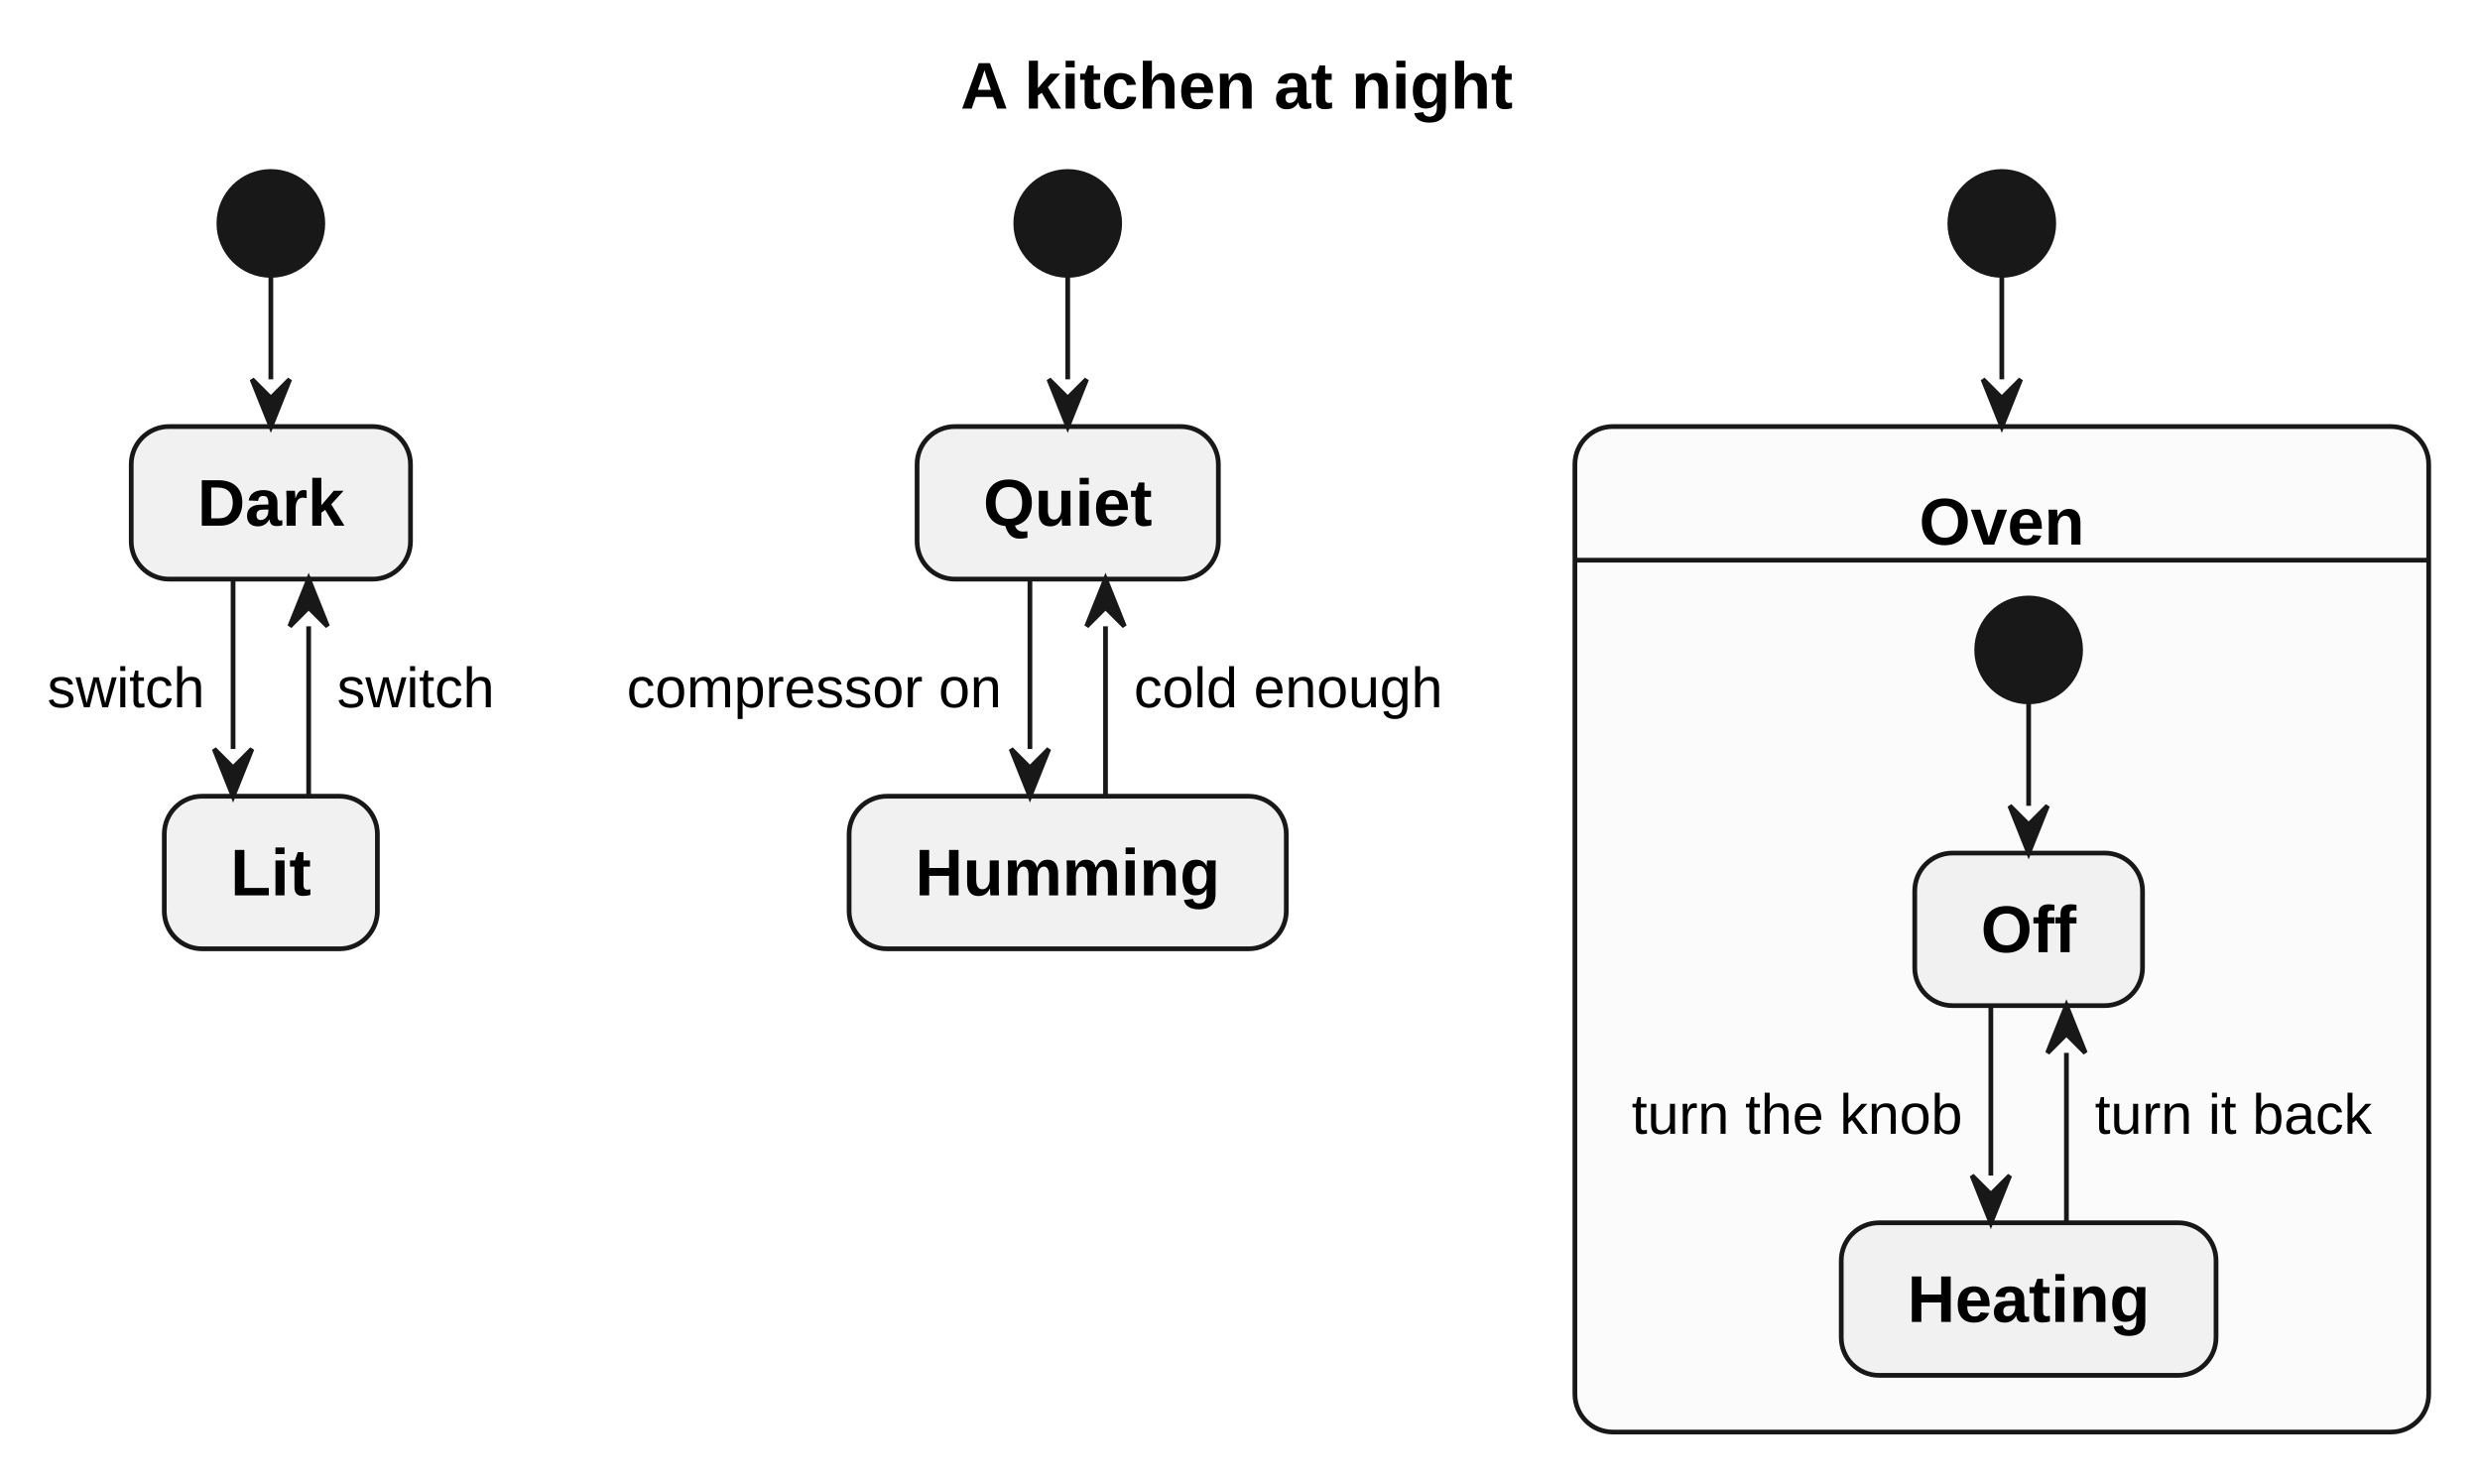
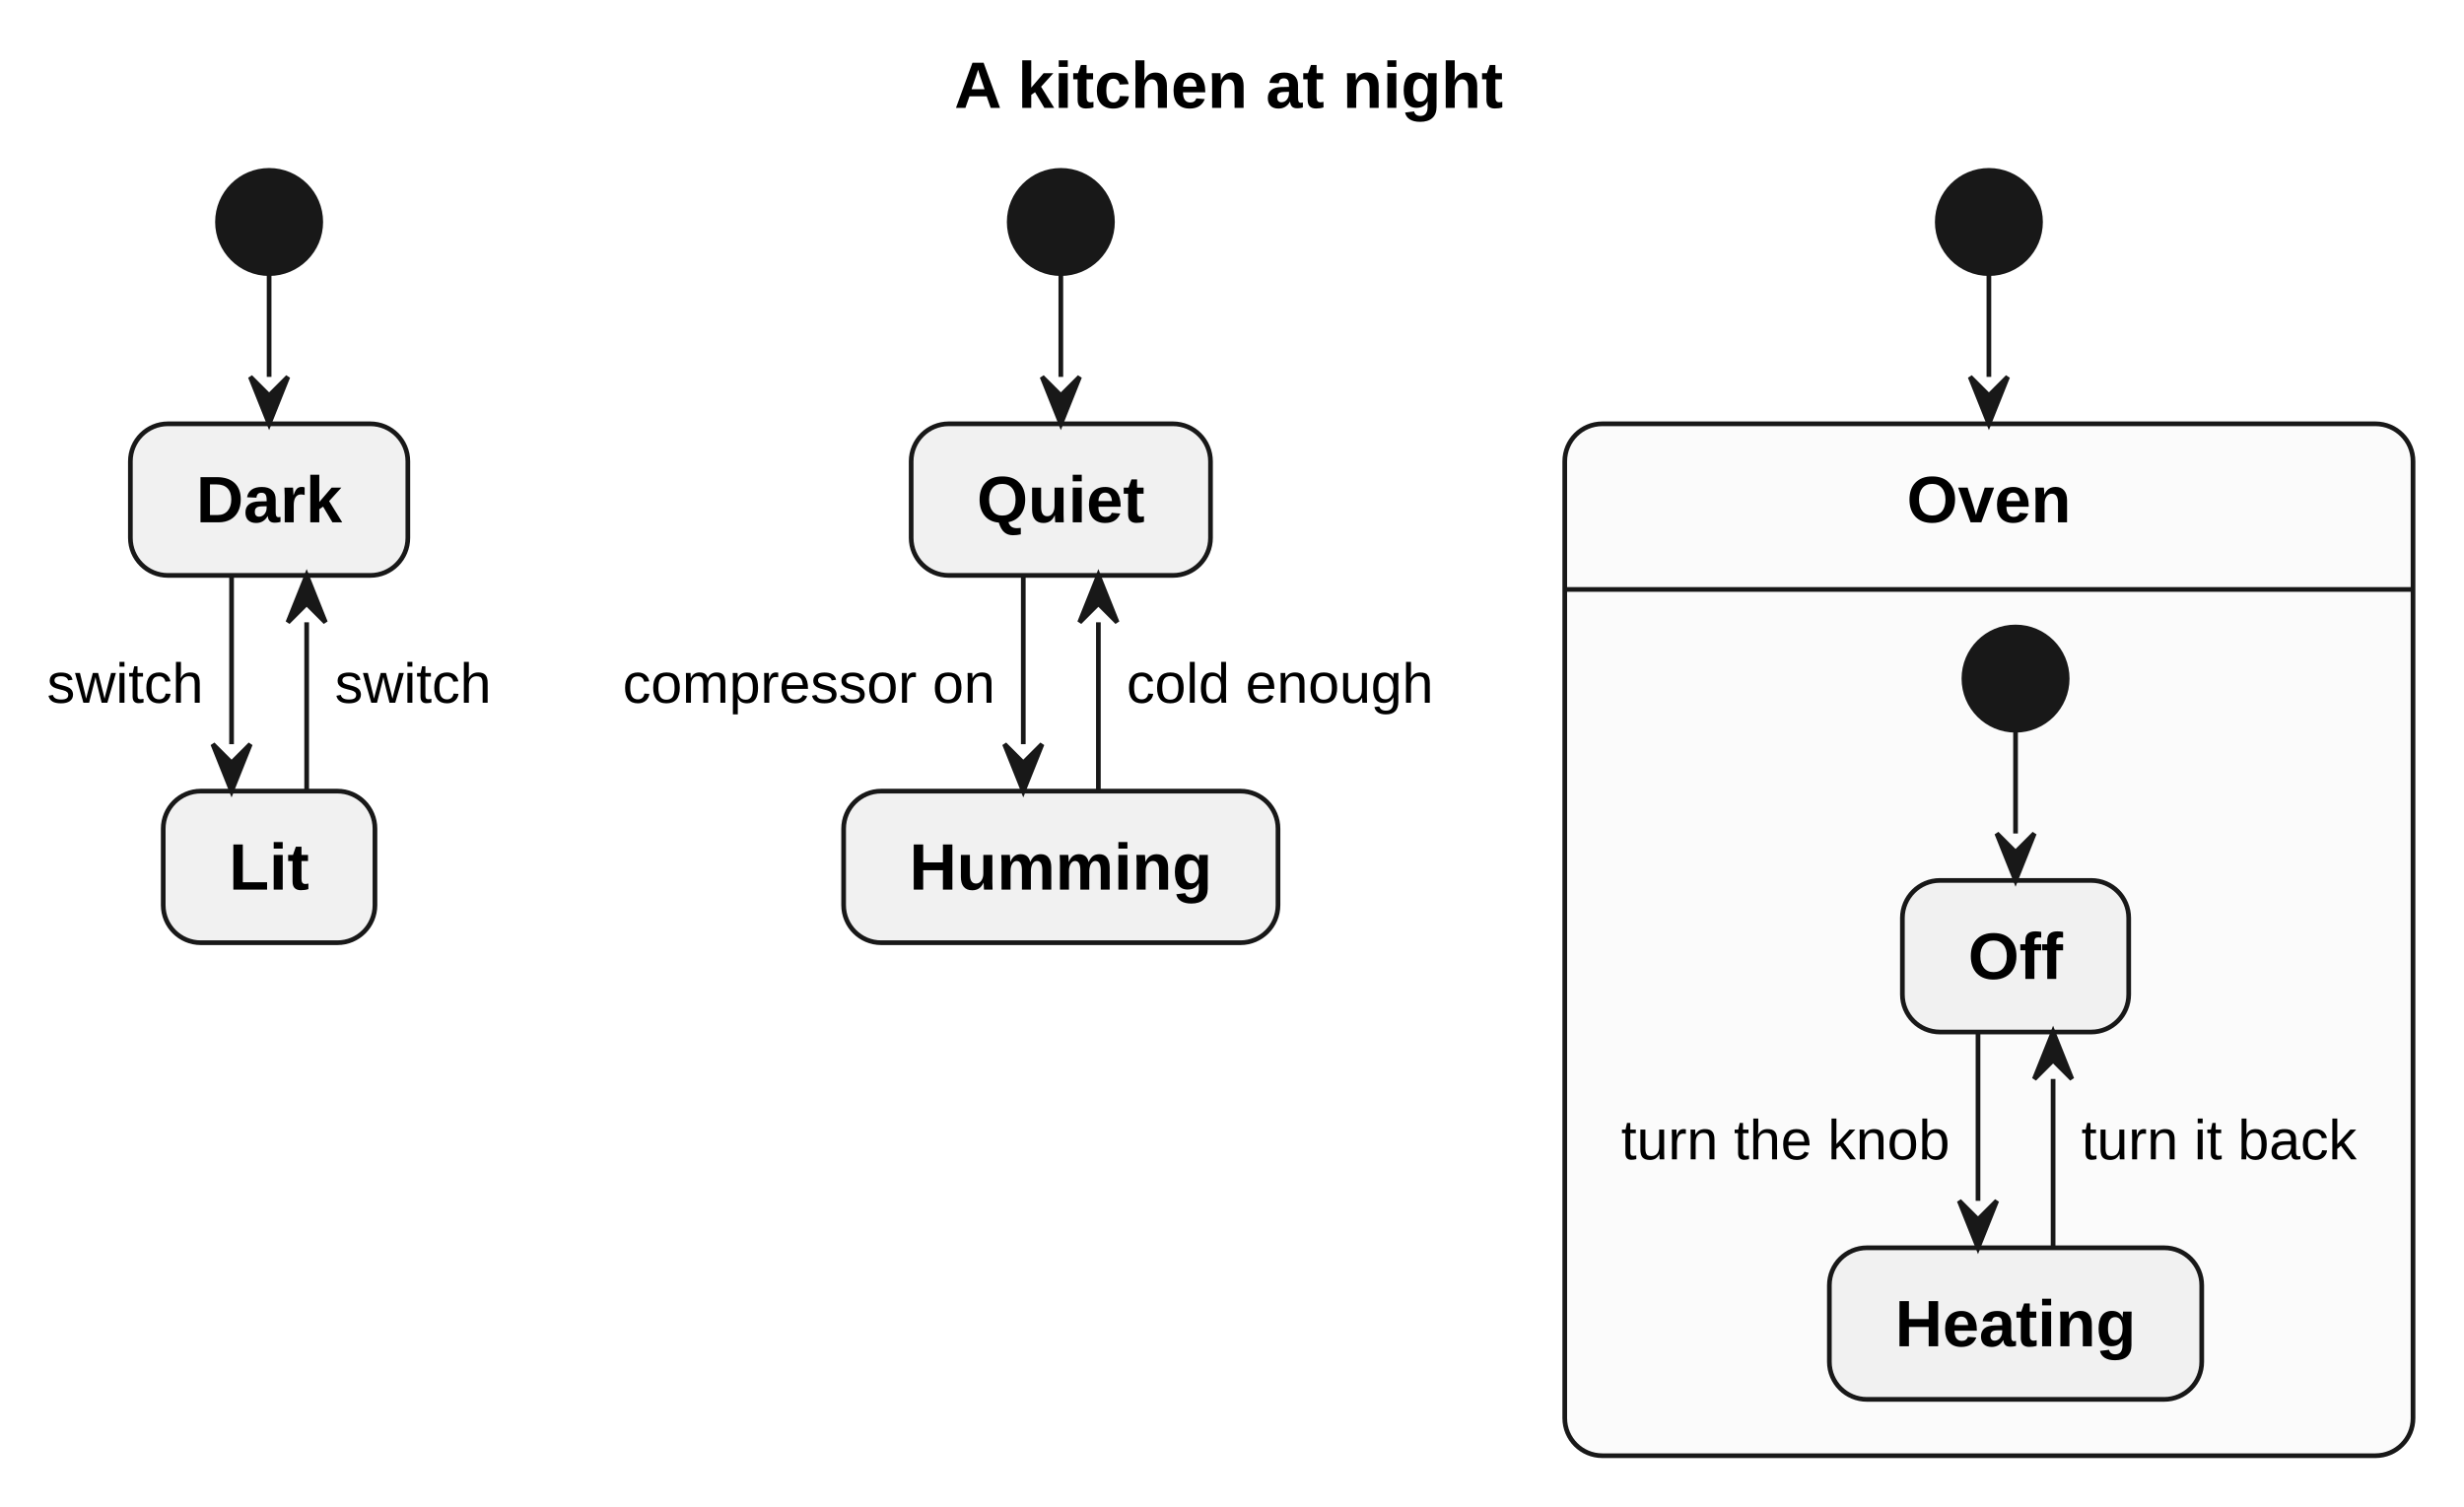
- <svg xmlns="http://www.w3.org/2000/svg" width="525" height="314" viewBox="0 0 525 314">
+ <svg xmlns="http://www.w3.org/2000/svg" width="525" height="321" viewBox="0 0 525 321">
  <g transform="translate(10,10)">
    <g>
      <ellipse cx="47.34" cy="37.3" rx="11" ry="11" fill="#181818" stroke="#181818" stroke-width="1" />
      <rect x="17.78" y="80.3" width="59.12" height="32.3" rx="8" ry="8" fill="#F1F1F1" stroke="#181818" stroke-width="1" />
      <rect x="24.78" y="158.56" width="45.11" height="32.3" rx="8" ry="8" fill="#F1F1F1" stroke="#181818" stroke-width="1" />
      <ellipse cx="216.03" cy="37.3" rx="11" ry="11" fill="#181818" stroke="#181818" stroke-width="1" />
      <rect x="184.14" y="80.3" width="63.78" height="32.3" rx="8" ry="8" fill="#F1F1F1" stroke="#181818" stroke-width="1" />
      <rect x="169.75" y="158.56" width="92.55" height="32.3" rx="8" ry="8" fill="#F1F1F1" stroke="#181818" stroke-width="1" />
      <ellipse cx="413.77" cy="37.3" rx="11" ry="11" fill="#181818" stroke="#181818" stroke-width="1" />
-       <rect x="323.4" y="80.3" width="180.74" height="212.86" rx="8" ry="8" fill="#FBFBFB" stroke="#181818" stroke-width="1" />
-       <line x1="323.4" y1="108.59" x2="504.14" y2="108.59" fill="none" stroke="#181818" stroke-width="1" />
-       <ellipse cx="419.45" cy="127.59" rx="11" ry="11" fill="#181818" stroke="#181818" stroke-width="1" />
-       <rect x="395.34" y="170.59" width="48.22" height="32.3" rx="8" ry="8" fill="#F1F1F1" stroke="#181818" stroke-width="1" />
-       <rect x="379.78" y="248.86" width="79.34" height="32.3" rx="8" ry="8" fill="#F1F1F1" stroke="#181818" stroke-width="1" />
+       <rect x="323.4" y="80.3" width="180.74" height="219.86" rx="8" ry="8" fill="#FBFBFB" stroke="#181818" stroke-width="1" />
+       <line x1="323.4" y1="115.59" x2="504.14" y2="115.59" fill="none" stroke="#181818" stroke-width="1" />
+       <ellipse cx="419.45" cy="134.59" rx="11" ry="11" fill="#181818" stroke="#181818" stroke-width="1" />
+       <rect x="395.34" y="177.59" width="48.22" height="32.3" rx="8" ry="8" fill="#F1F1F1" stroke="#181818" stroke-width="1" />
+       <rect x="379.78" y="255.86" width="79.34" height="32.3" rx="8" ry="8" fill="#F1F1F1" stroke="#181818" stroke-width="1" />
    </g>
    <g id="lines">
      <polyline points="47.34,48.3 47.34,70.3" fill="none" stroke="#181818" stroke-width="1" />
      <polyline points="39.34,112.59 39.34,148.56" fill="none" stroke="#181818" stroke-width="1" />
      <polyline points="55.34,158.56 55.34,122.59" fill="none" stroke="#181818" stroke-width="1" />
      <polyline points="216.03,48.3 216.03,70.3" fill="none" stroke="#181818" stroke-width="1" />
      <polyline points="208.03,112.59 208.03,148.56" fill="none" stroke="#181818" stroke-width="1" />
      <polyline points="224.03,158.56 224.03,122.59" fill="none" stroke="#181818" stroke-width="1" />
      <polyline points="413.77,48.3 413.77,70.3" fill="none" stroke="#181818" stroke-width="1" />
-       <polyline points="419.45,138.59 419.45,160.59" fill="none" stroke="#181818" stroke-width="1" />
-       <polyline points="411.45,202.89 411.45,238.86" fill="none" stroke="#181818" stroke-width="1" />
-       <polyline points="427.45,248.86 427.45,212.89" fill="none" stroke="#181818" stroke-width="1" />
+       <polyline points="419.45,145.59 419.45,167.59" fill="none" stroke="#181818" stroke-width="1" />
+       <polyline points="411.45,209.89 411.45,245.86" fill="none" stroke="#181818" stroke-width="1" />
+       <polyline points="427.45,255.86 427.45,219.89" fill="none" stroke="#181818" stroke-width="1" />
      <polygon points="43.34,70.3 47.34,80.3 51.34,70.3 47.34,74.3" fill="#181818" stroke="#181818" stroke-width="1" />
      <polygon points="35.34,148.56 39.34,158.56 43.34,148.56 39.34,152.56" fill="#181818" stroke="#181818" stroke-width="1" />
      <polygon points="59.34,122.59 55.34,112.59 51.34,122.59 55.34,118.59" fill="#181818" stroke="#181818" stroke-width="1" />
      <polygon points="212.03,70.3 216.03,80.3 220.03,70.3 216.03,74.3" fill="#181818" stroke="#181818" stroke-width="1" />
      <polygon points="204.03,148.56 208.03,158.56 212.03,148.56 208.03,152.56" fill="#181818" stroke="#181818" stroke-width="1" />
      <polygon points="228.03,122.59 224.03,112.59 220.03,122.59 224.03,118.59" fill="#181818" stroke="#181818" stroke-width="1" />
      <polygon points="409.77,70.3 413.77,80.3 417.77,70.3 413.77,74.3" fill="#181818" stroke="#181818" stroke-width="1" />
-       <polygon points="415.45,160.59 419.45,170.59 423.45,160.59 419.45,164.59" fill="#181818" stroke="#181818" stroke-width="1" />
-       <polygon points="407.45,238.86 411.45,248.86 415.45,238.86 411.45,242.86" fill="#181818" stroke="#181818" stroke-width="1" />
-       <polygon points="431.45,212.89 427.45,202.89 423.45,212.89 427.45,208.89" fill="#181818" stroke="#181818" stroke-width="1" />
+       <polygon points="415.45,167.59 419.45,177.59 423.45,167.59 419.45,171.59" fill="#181818" stroke="#181818" stroke-width="1" />
+       <polygon points="407.45,245.86 411.45,255.86 415.45,245.86 411.45,249.86" fill="#181818" stroke="#181818" stroke-width="1" />
+       <polygon points="431.45,219.89 427.45,209.89 423.45,219.89 427.45,215.89" fill="#181818" stroke="#181818" stroke-width="1" />
    </g>
    <g>
      <text font-family="Arial, Liberation Sans, Arimo, Helvetica, sans-serif" xml:space="preserve">
        <tspan x="31.78" y="101.29" font-size="14" fill="#000000" font-weight="bold" textLength="31.12" lengthAdjust="spacing">Dark</tspan>
      </text>
      <text font-family="Arial, Liberation Sans, Arimo, Helvetica, sans-serif" xml:space="preserve">
        <tspan x="38.78" y="179.55" font-size="14" fill="#000000" font-weight="bold" textLength="17.11" lengthAdjust="spacing">Lit</tspan>
      </text>
      <text font-family="Arial, Liberation Sans, Arimo, Helvetica, sans-serif" xml:space="preserve">
        <tspan x="0" y="139.73" font-size="12" fill="#000000" textLength="33.34" lengthAdjust="spacing">switch</tspan>
      </text>
      <text font-family="Arial, Liberation Sans, Arimo, Helvetica, sans-serif" xml:space="preserve">
        <tspan x="61.34" y="139.73" font-size="12" fill="#000000" textLength="33.34" lengthAdjust="spacing">switch</tspan>
      </text>
      <text font-family="Arial, Liberation Sans, Arimo, Helvetica, sans-serif" xml:space="preserve">
        <tspan x="198.14" y="101.29" font-size="14" fill="#000000" font-weight="bold" textLength="35.78" lengthAdjust="spacing">Quiet</tspan>
      </text>
      <text font-family="Arial, Liberation Sans, Arimo, Helvetica, sans-serif" xml:space="preserve">
        <tspan x="183.75" y="179.55" font-size="14" fill="#000000" font-weight="bold" textLength="64.55" lengthAdjust="spacing">Humming</tspan>
      </text>
      <text font-family="Arial, Liberation Sans, Arimo, Helvetica, sans-serif" xml:space="preserve">
        <tspan x="122.67" y="139.73" font-size="12" fill="#000000" textLength="79.36" lengthAdjust="spacing">compressor on</tspan>
      </text>
      <text font-family="Arial, Liberation Sans, Arimo, Helvetica, sans-serif" xml:space="preserve">
        <tspan x="230.03" y="139.73" font-size="12" fill="#000000" textLength="65.38" lengthAdjust="spacing">cold enough</tspan>
      </text>
      <text font-family="Arial, Liberation Sans, Arimo, Helvetica, sans-serif" xml:space="preserve">
-         <tspan x="396.27" y="105.29" font-size="14" fill="#000000" font-weight="bold" textLength="35.01" lengthAdjust="spacing">Oven</tspan>
+         <tspan x="396.27" y="101.29" font-size="14" fill="#000000" font-weight="bold" textLength="35.01" lengthAdjust="spacing">Oven</tspan>
      </text>
      <text font-family="Arial, Liberation Sans, Arimo, Helvetica, sans-serif" xml:space="preserve">
-         <tspan x="409.34" y="191.58" font-size="14" fill="#000000" font-weight="bold" textLength="20.22" lengthAdjust="spacing">Off</tspan>
+         <tspan x="409.34" y="198.58" font-size="14" fill="#000000" font-weight="bold" textLength="20.22" lengthAdjust="spacing">Off</tspan>
      </text>
      <text font-family="Arial, Liberation Sans, Arimo, Helvetica, sans-serif" xml:space="preserve">
-         <tspan x="393.78" y="269.85" font-size="14" fill="#000000" font-weight="bold" textLength="51.34" lengthAdjust="spacing">Heating</tspan>
+         <tspan x="393.78" y="276.85" font-size="14" fill="#000000" font-weight="bold" textLength="51.34" lengthAdjust="spacing">Heating</tspan>
      </text>
      <text font-family="Arial, Liberation Sans, Arimo, Helvetica, sans-serif" xml:space="preserve">
-         <tspan x="335.4" y="230.02" font-size="12" fill="#000000" textLength="70.04" lengthAdjust="spacing">turn the knob</tspan>
+         <tspan x="335.4" y="237.02" font-size="12" fill="#000000" textLength="70.04" lengthAdjust="spacing">turn the knob</tspan>
      </text>
      <text font-family="Arial, Liberation Sans, Arimo, Helvetica, sans-serif" xml:space="preserve">
-         <tspan x="433.45" y="230.02" font-size="12" fill="#000000" textLength="58.69" lengthAdjust="spacing">turn it back</tspan>
+         <tspan x="433.45" y="237.02" font-size="12" fill="#000000" textLength="58.69" lengthAdjust="spacing">turn it back</tspan>
      </text>
      <text font-family="Arial, Liberation Sans, Arimo, Helvetica, sans-serif" xml:space="preserve">
        <tspan x="193.34" y="12.99" font-size="14" fill="#000000" font-weight="bold" textLength="117.46" lengthAdjust="spacing">A kitchen at night</tspan>
      </text>
    </g>
  </g>
</svg>
